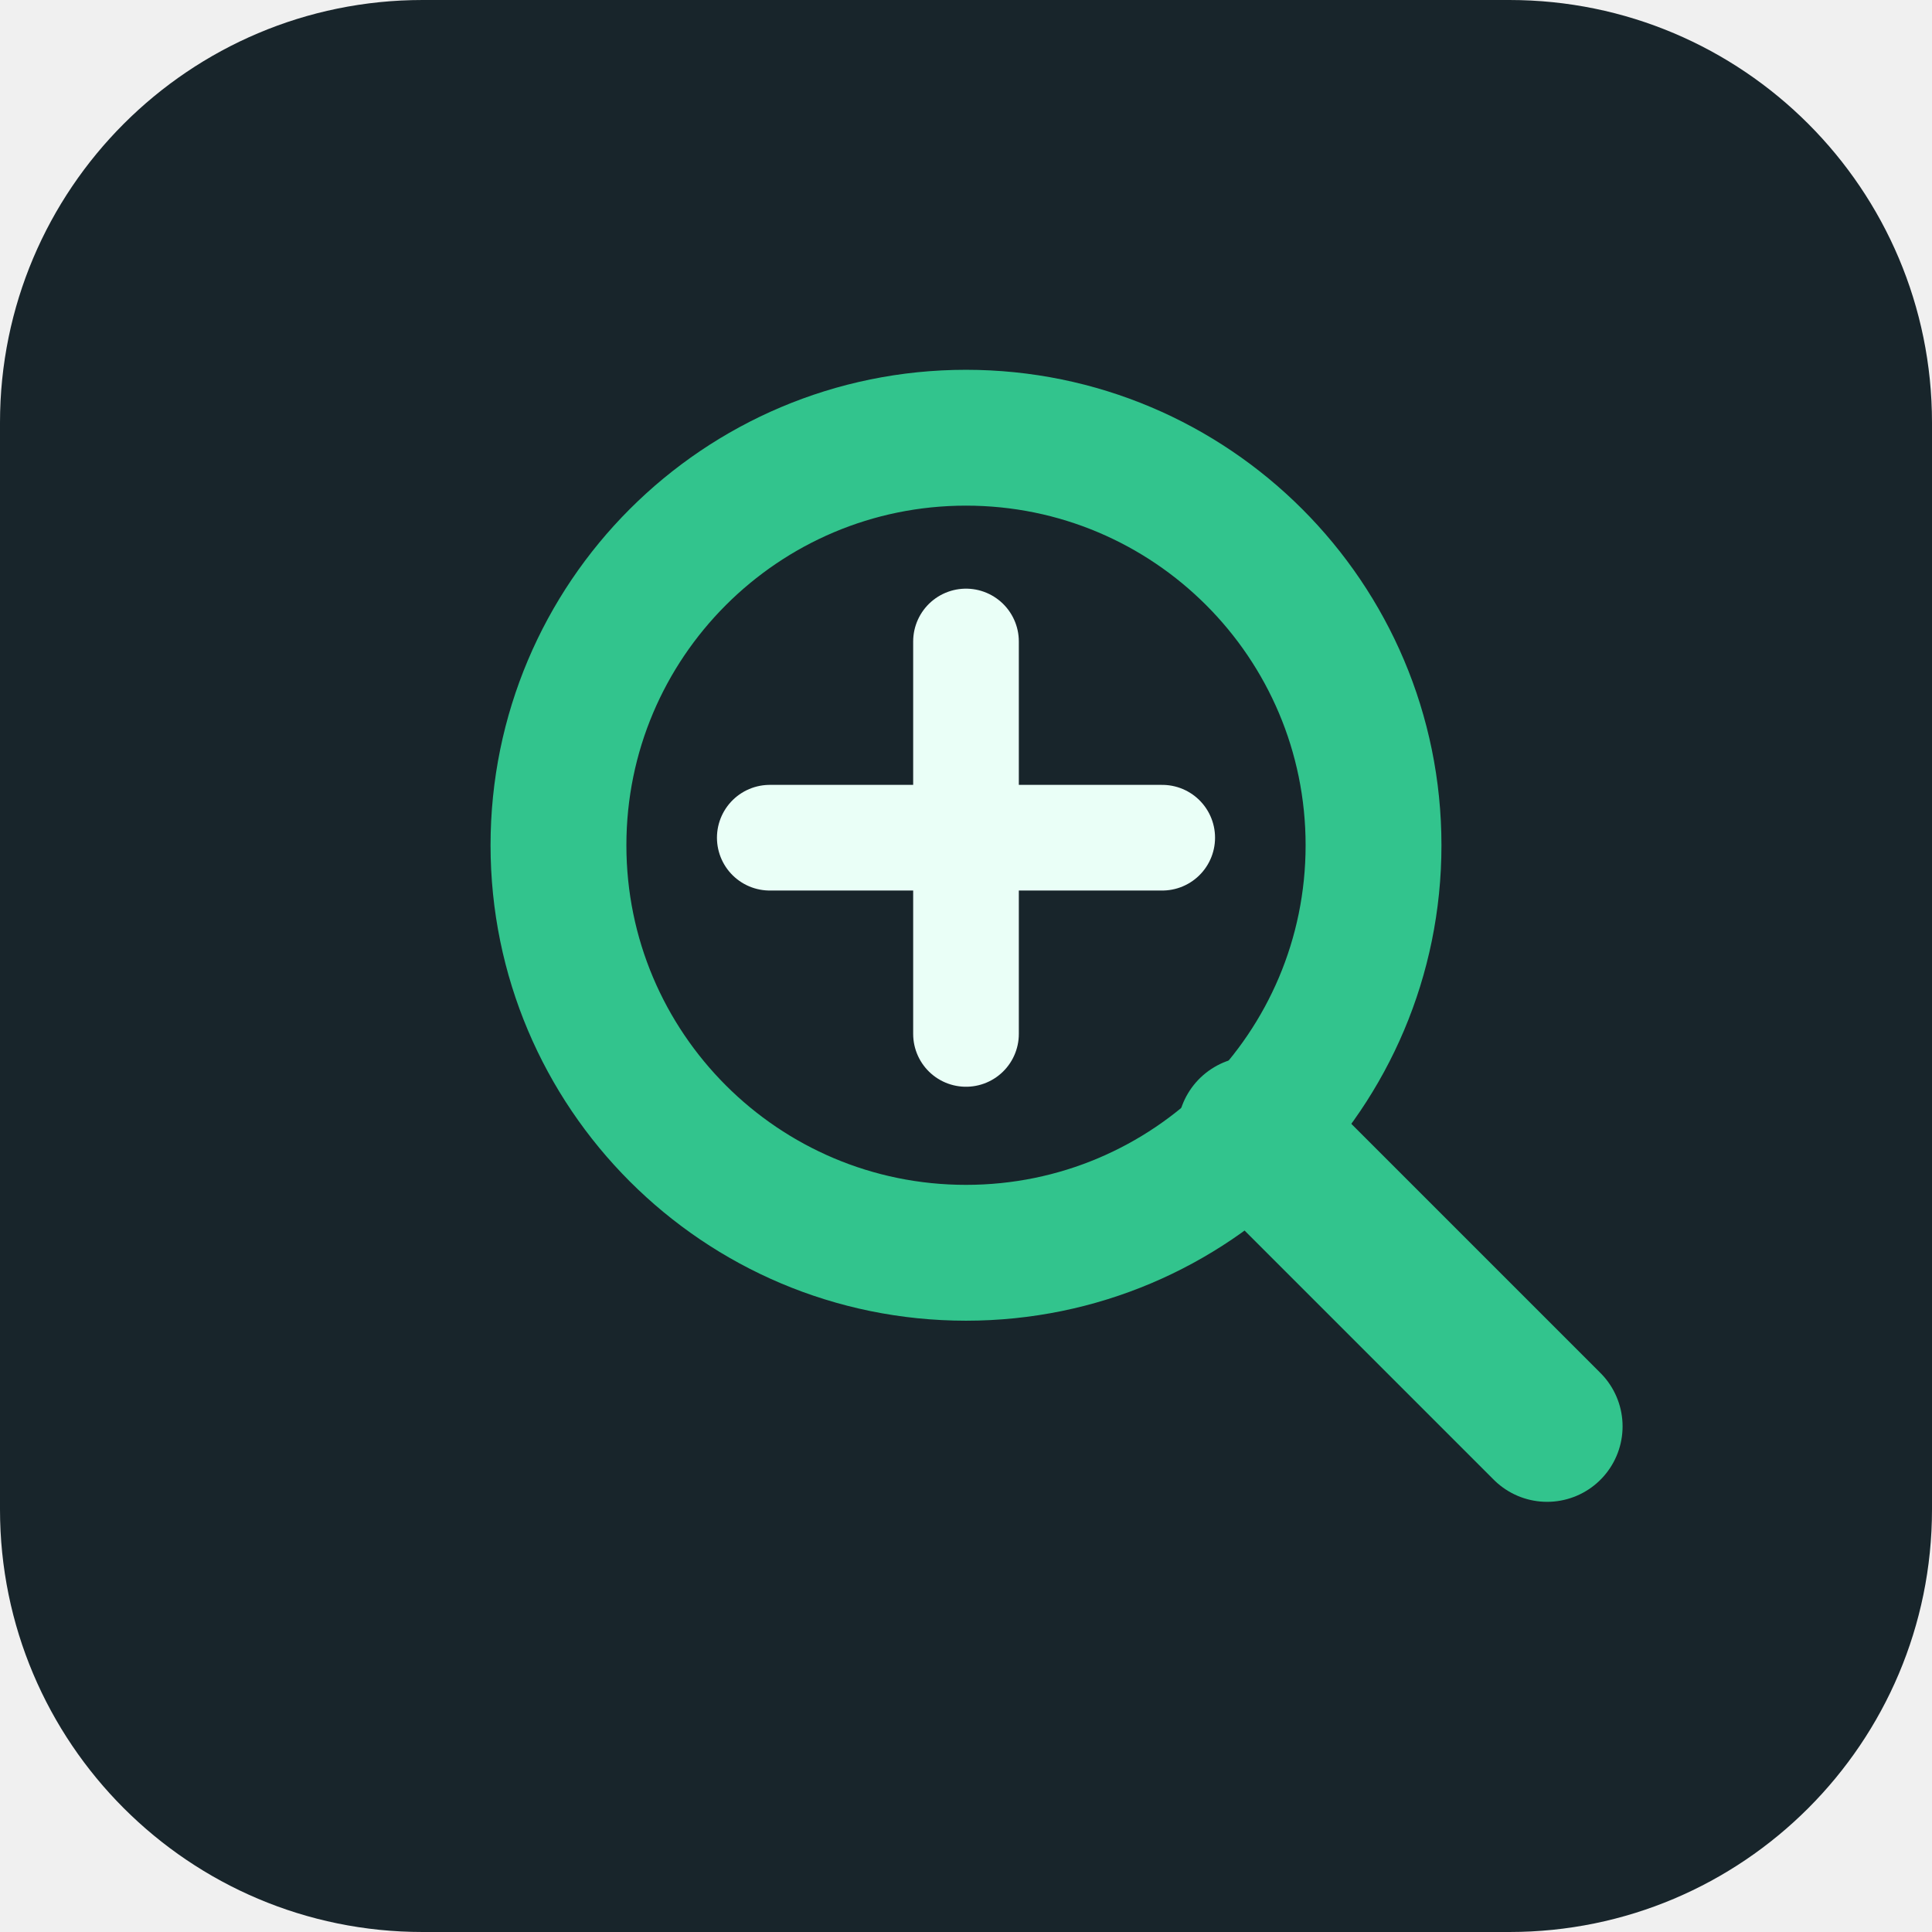
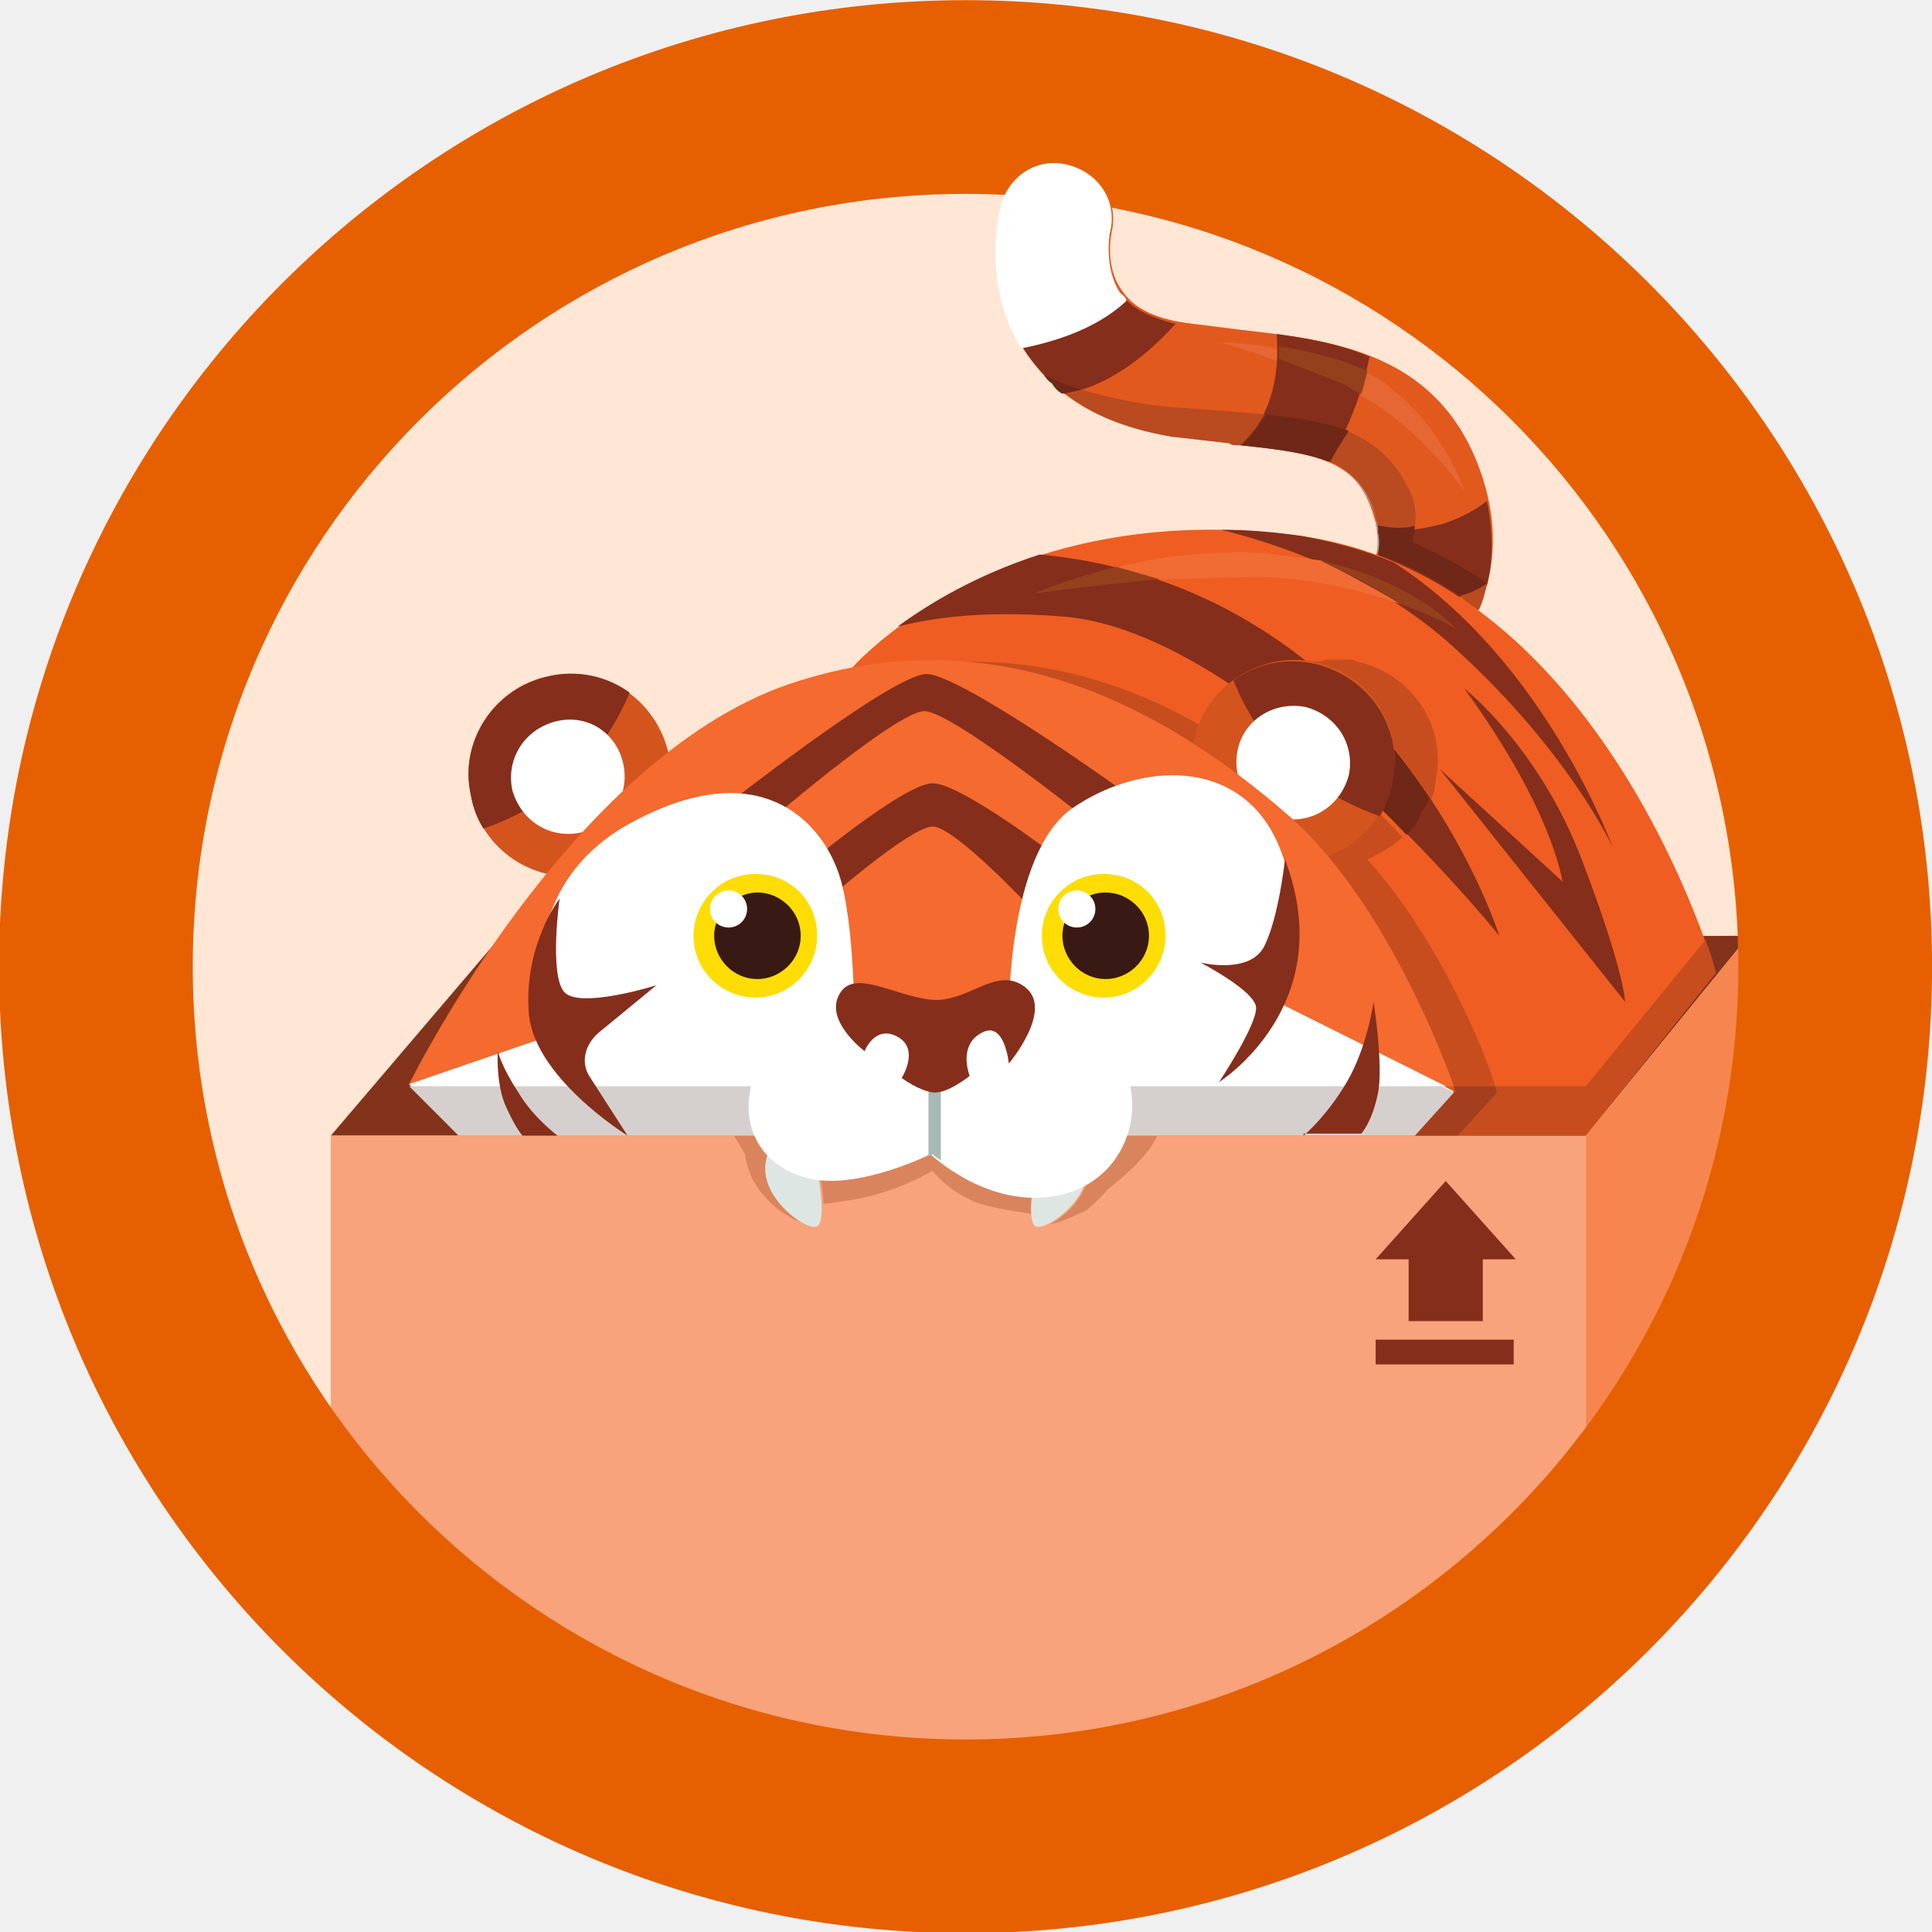
- <svg xmlns="http://www.w3.org/2000/svg" viewBox="0 0 256 256" role="img" aria-label="Prowlarr">
-   <rect width="256" height="256" rx="56" fill="#18252b" />
-   <circle cx="128" cy="112" r="54" fill="none" stroke="#32c48d" stroke-width="18" />
-   <path d="m166 150 39 39" stroke="#32c48d" stroke-width="20" stroke-linecap="round" />
-   <path d="M102 111h52M128 85v52" stroke="#eafff7" stroke-width="14" stroke-linecap="round" />
+ <svg xmlns="http://www.w3.org/2000/svg" xml:space="preserve" id="svg10" x="0" y="0" version="1.1" viewBox="0 0 512 512">
+   <style>.st4{fill:#dee6e3}.st5{fill:#d4541e}.st6{fill:#852e1b}.st7{fill:#fff}.st11{fill:#6f2717}.st13{fill:#94401d}.st15{fill:#c74d1f}.st17{fill:#fddd04}.st18{fill:#391913}</style>
+   <g id="g18" transform="matrix(1.33333 0 0 -1.33333 198.628 515.837)">
+     <g id="g2248" transform="translate(425.097 -1123.349)scale(4.096)">
+       <circle id="path2188" cx="-93.3" cy="321.8" r="45" style="fill-rule:evenodd;clip-rule:evenodd;fill:#ffe6d5" />
+       <path id="path568" d="m-124.1 313.6 8.1 9.5 60.7.2-7.9-9.7z" style="fill:#83331b" />
+       <path id="path570" d="M-124.1 313.6v-25.5c4.6-.2 8.1-2 8.1-4.1h47.2c-.4.5-.6 1.1-.6 1.7 0 2.2 2.7 4 6.2 4.2v23.7z" style="fill:#f8a37b" />
+       <path id="path572" d="M-89.2 309.3c1 .5 2.5 2.1 1.6 3.7-.2.3-.3.5-.5.6h4.1c-.5-1.2-2.4-2.6-2.4-2.6s-.2-.3-1-1c-.6-.3-1.3-.6-1.8-.7m-12.1.1c-.5.2-1.2.6-1.7 1.2-.9.9-1 2.1-1 2.1l-.6 1h2.4c-.2-.1-.3-.3-.5-.6-.9-1.6.5-3.1 1.4-3.7m11.2.4c-.5.1-1.5.2-2.5.5-1.5.5-2.3 1.6-2.3 1.6s-1.6-1-3.8-1.4c-.7-.1-1.2-.2-1.5-.2 0 .7-.2 1.5-.2 1.5s-.4 1.3-1 1.7h12.6c-.6-.4-1-1.7-1-1.7s-.3-1.1-.3-2" style="fill:#da845d" />
+       <path id="path574" d="M-100.5 311.9s.5-2.4 0-2.7-3.5 1.8-2.2 3.9c1.2 2 2.2-1.2 2.2-1.2" class="st4" />
+       <path id="path576" d="M-89.9 311.9s-.5-2.4 0-2.7 3.5 1.8 2.2 3.9c-1.2 2-2.2-1.2-2.2-1.2" class="st4" />
+       <path id="path578" d="M-107.7 332.1c.6-2.7-1.2-5.3-3.8-5.8-2.7-.6-5.3 1.2-5.8 3.8-.6 2.7 1.2 5.3 3.8 5.8 2.6.6 5.2-1.1 5.8-3.8" class="st5" />
+       <path id="path580" d="M-109.6 335.1c-1.1.8-2.5 1.1-3.9.8-2.7-.6-4.4-3.2-3.8-5.8.1-.6.3-1.1.6-1.6 2.1.7 5.4 2.5 7.1 6.6" class="st6" />
+       <path id="path582" d="M-109.9 331.6c.3-1.5-.6-2.9-2.1-3.3-1.5-.3-2.9.6-3.3 2.1-.3 1.5.6 2.9 2.1 3.3 1.6.4 3-.6 3.3-2.1" class="st7" />
+       <path id="path584" d="M-76.1 333c-1.1 0-2.2.7-2.6 1.9-.5 1.4.3 3 1.7 3.4.8.3 4.6 1.8 3.5 5.4-.8 2.6-2.4 3-7 3.5-.9.1-1.7.2-2.6.3-3.3.5-5.7 1.8-7.2 4-2.2 3.2-1.3 6.9-1.2 7.3.4 1.5 1.9 2.3 3.3 2 1.5-.4 2.3-1.9 2-3.3 0 0-.4-1.7.5-2.9.6-.9 1.7-1.4 3.4-1.6l2.4-.3c4.3-.5 9.7-1 11.7-7.2 2.1-6.6-3-10.9-7-12.2-.3-.3-.6-.3-.9-.3" style="fill:#e2591e" />
+       <path id="path588" d="m-85.8 354.5-.1.1c-1.8-1.1-4.1-1.4-5.3-1.4.2-.6.5-1.1.9-1.7.5-.7 1.1-1.3 1.8-1.9 2.4.4 4.3 2.2 5.4 3.4q-1.95.45-2.7 1.5" class="st6" />
+       <path id="path590" d="M-80 347.1c2-.2 3.3-.4 4.3-.8.7 1.1 1.6 3 2 5.1-1.4.6-3 .9-4.5 1.1.1-1.5 0-3.8-1.8-5.4" class="st6" />
+       <path id="path592" d="M-68 340.3c.3 1.2.3 2.6 0 4.1-.5-.4-1.2-.8-2.1-1.1-1.5-.4-2.5-.4-3.2-.3.3-1.5-.3-2.6-1.1-3.3 2.4-.9 4.8-.2 6.4.6" class="st6" />
+       <path id="path594" d="M-73.3 341.8v1.2c0 .2-.1.5-.2.7.1-.2.1-.3.1-.5.2-.5.2-1 .1-1.4m-.1 1.9c-.4 1.3-1.1 2.1-2.2 2.6 1.1-.5 1.7-1.3 2.2-2.6m-6.6 3.4c-.2 0-.4 0-.5.1-.9.1-1.7.2-2.6.3h-.1.1c.9-.1 1.8-.2 2.6-.3.2-.1.4-.1.5-.1m-3.3.4" style="fill:#83bad2" />
+       <path id="path596" d="M-68.4 339.1c-.3.2-.6.4-.9.7.5.2.9.4 1.3.6-.1-.5-.2-.9-.4-1.3m-4 4c-.4 0-.7 0-.9.1 0 .2-.1.3-.1.5-.4 1.3-1.1 2.1-2.2 2.6.2.4.5.9.8 1.5 1.4-.6 2.3-1.4 3-2.8q.45-.9.3-1.8c-.3-.1-.6-.1-.9-.1m-7.6 4c-.2 0-.4 0-.5.1-.9.1-1.7.2-2.6.3h-.1c-2.4.4-4.4 1.2-5.8 2.6l.5-.5c.3 0 .6.1.8.2 1.4-.4 3.1-.8 5.2-.9 1.4-.1 2.6-.2 3.7-.3-.3-.5-.6-1-1.2-1.5" style="fill:#ba4a1f" />
+       <path id="path598" d="M-88.6 349.6c-.2.1-.4.3-.5.5-.2.1-.3.3-.4.4.5-.2 1.1-.5 1.8-.7-.3-.1-.6-.1-.9-.2" class="st11" />
+       <path id="path600" d="M-75.6 346.3c-1 .4-2.4.6-4.3.8q.75.75 1.2 1.5c1.6-.2 2.9-.4 4-.8q-.6-.9-.9-1.5" class="st11" />
+       <path id="path602" d="M-69.3 339.8c-1.2.8-2.5 1.5-4 2 .1.4.1.9 0 1.4.2 0 .5-.1.9-.1.3 0 .6 0 .9.1 0-.3-.1-.6-.1-.8 1.3-.6 2.5-1.2 3.6-2-.4-.3-.9-.5-1.3-.6" class="st11" />
+       <path id="path604" d="M-69.1 344.9s-2.2 3.1-5 4.6c.1.4.2.7.3 1.1.5-.2.9-.5 1.2-.8 2.5-1.9 3.5-4.9 3.5-4.9m-9.1 6.3c-1.6.6-2.8.9-2.8.9s1.2 0 2.8-.3z" style="fill:#e66733" />
+       <path id="path606" d="M-74.1 349.6c-.2.1-.5.2-.7.4-1.2.5-2.3.9-3.3 1.3v.6c1.4-.2 3-.6 4.3-1.2-.1-.4-.2-.8-.3-1.1" class="st13" />
+       <path id="path608" d="M-98.9 336.2s7.2 8.5 21.9 6.5c14.7-2.1 20.1-21.2 20.1-21.2l-6.3-7.9h-35.7z" style="fill:#ef5d22" />
+       <path id="path610" d="M-96.6 338.3c1.6.4 4 .8 7.9.5 9.3-.6 21.3-15.5 21.3-15.5s-5.3 16.9-22.3 18.5c-3.1-1-5.4-2.4-6.9-3.5" class="st6" />
+       <path id="path612" d="M-67.6 316h-2.1c-.6 1.6-3.5 9.2-8.1 13.2-3.8 3.3-9.3 7.1-16.2 7.4h1c5 0 9.3-1.8 12.7-4.1v.2c.1.7.4 1.3.8 1.9 2.8-2 5.4-4.4 7.4-6.5-.5-.5-1.1-.8-1.7-1.1 3.6-4 5.8-9.6 6.2-11m-3.1 13.9c-1.4 2.2-3.4 4.6-5.9 6.6.1 0 .1 0 .2.1h.1c.1 0 .3 0 .4.1h1.1c.2 0 .3 0 .5-.1 2.7-.6 4.4-3.2 3.8-5.8 0-.4-.1-.6-.2-.9" class="st15" />
+       <path id="path614" d="M-71.9 328.2c-2 2.1-4.6 4.5-7.4 6.5.3.4.7.8 1.1 1.1.1.1.3.2.4.3s.3.2.4.2c.1.1.3.1.4.2h.1c.1 0 .1 0 .2.1 2.6-2.1 4.5-4.5 5.9-6.6-.1-.3-.2-.5-.4-.7-.1-.5-.4-.8-.7-1.1" class="st11" />
+       <path id="path616" d="M-82.2 332.8c-.6-2.7 1.2-5.3 3.8-5.8 2.7-.6 5.3 1.2 5.8 3.8.6 2.7-1.2 5.3-3.8 5.8s-5.3-1.2-5.8-3.8" class="st5" />
+       <path id="path618" d="M-80.3 335.7c1.1.8 2.5 1.1 3.9.8 2.7-.6 4.4-3.2 3.8-5.8-.1-.6-.3-1.1-.6-1.6-2.2.8-5.5 2.5-7.1 6.6" class="st6" />
+       <path id="path620" d="M-80.1 332.3c-.3-1.5.6-2.9 2.1-3.3 1.5-.3 2.9.6 3.3 2.1.3 1.5-.6 2.9-2.1 3.3-1.5.3-3-.6-3.3-2.1" class="st7" />
+       <path id="path622" d="m-117.9 313.6-2.4 2.5s7.7 15.7 18.4 19.4c10.6 3.6 19-1.8 24.2-6.3s8.2-13.5 8.2-13.5l-1.9-2.1z" style="fill:#f46a2f" />
+       <path id="path624" d="M-105.6 329.1s8.7 6.9 10.4 6.9 10-6 10-6l-1.4-1.7s-7.3 5.9-8.7 5.9-8.2-5.9-8.2-5.9z" class="st6" />
+       <path id="path626" d="M-101.3 326.5s5 4.2 6.4 4.2 6.2-3.7 6.2-3.7l-1.3-2.5s-3.8 4.1-4.9 4.1-5.4-3.8-5.4-3.8z" class="st6" />
+       <path id="path628" d="m-120.3 316.1 6.7 2.3s-2.2 7 4.1 10.4 9.1-.1 9.9-2.1c.9-2 .9-7.3.9-7.3h7.5s-.1 7.9 3.1 10.1 8 2.5 9.9-1.6c1.9-4.2 0-7.8 0-7.8l8.6-4.3-1.9-2.1h-46.4z" class="st7" />
+       <path id="path630" d="M-100.5 323.3c0-1.6-1.3-3-3-3-1.6 0-3 1.3-3 3 0 1.6 1.3 3 3 3s3-1.3 3-3" class="st17" />
+       <path id="path632" d="M-101.3 323.3c0-1.2-1-2.1-2.1-2.1-1.2 0-2.1 1-2.1 2.1s1 2.1 2.1 2.1 2.1-.9 2.1-2.1" class="st18" />
+       <path id="path634" d="M-103.9 324.6c0-.5-.4-.9-.9-.9s-.9.4-.9.9.4.9.9.9.9-.4.9-.9" class="st7" />
+       <path id="path636" d="M-83.6 323.3c0-1.6-1.3-3-3-3-1.6 0-3 1.3-3 3 0 1.6 1.3 3 3 3s3-1.3 3-3" class="st17" />
+       <path id="path638" d="M-84.4 323.3c0-1.2-1-2.1-2.1-2.1-1.2 0-2.1 1-2.1 2.1s.9 2.1 2.1 2.1c1.1 0 2.1-.9 2.1-2.1" class="st18" />
+       <path id="path640" d="M-87 324.6c0-.5-.4-.9-.9-.9s-.9.4-.9.9.4.9.9.9.9-.4.9-.9" class="st7" />
+       <path id="path642" d="M-63.2 313.6h-6.2l1.9 2.1s0 .1-.1.3h4.4l5.8 7.1c.4-1 .5-1.6.5-1.6z" class="st15" />
+       <path id="path644" d="M-69.4 313.6h-2.1l1.9 2.1s0 .1-.1.3h2.1c.1-.2.1-.3.1-.3z" style="fill:#a33f1e" />
+       <path id="path646" d="m-69.5 315.7-.6.3h.5c0-.2.1-.3.1-.3" style="fill:#de581d" />
+       <path id="path648" d="M-71.5 313.6h-46.4l-2.4 2.4h50.1l.6-.3z" style="fill:#d5d0cd" />
+       <path id="path650" d="M-99.6 320.1s-2.8-.7-3.9-3.4c-1-2.7.4-4.7 2.7-5.2 2.4-.5 5.8 1.2 5.8 1.2s2.8-2.7 6.2-2 4.5 4.5 2.8 6.9c-1.6 2.3-5.6 2.6-5.6 2.6s-6.1-1.8-8-.1" class="st7" />
+       <path id="path652" d="M-94.9 312.7s.1-.1.4-.3v4.3c0 .2-.2.3-.3.3-.2 0-.3-.2-.3-.3v-4.1c.1 0 .2.1.2.1" style="fill:#a6b9b5" />
+       <path id="path654" d="M-91.2 317.1s2.2 2.6.8 3.7-2.8-.8-4.6-.6-3.7 1.5-4.4.3c-.8-1.3 1.2-2.8 1.2-2.8s.5 1.3 1.6.7.2-2 .2-2 .8-.6 1.5-.7 1.8.8 1.8.8-.6 1.5.6 2.1c1.1.6 1.3-1.5 1.3-1.5" class="st6" />
+       <path id="path656" d="M-113 325.1s-1.7-2.2-1.5-5.4c.1-3.2 4.8-6.1 4.8-6.1l-1.8 2.8c-.5.7-.3 1.6.4 2.2l2.8 2.3s-3.8-1.2-4.5-.3-.2 4.5-.2 4.5" class="st6" />
+       <path id="path658" d="M-77.8 327s-.3-2.8-1-4.2-3.1-.8-3.1-.8 2.7-1.4 2.7-2.2c0-.9-1.8-3.6-1.8-3.6s5.9 3.7 3.2 10.8" class="st6" />
+       <path id="path660" d="M-113.1 313.6s-1.2.9-1.9 2.1c-.8 1.2-1 2-1 2s-.1-1.6.4-2.7.8-1.4.8-1.4z" class="st6" />
+       <path id="path662" d="M-76.9 313.6s1.1.9 2.1 2.6 1.3 3.9 1.3 3.9.5-3.2.2-4.5c-.3-1.4-.8-1.9-.8-1.9h-2.8" class="st6" />
+       <path id="path664" d="M-72.5 341.4c-1.4.6-2.9 1-4.5 1.3-1.4.2-2.6.3-3.9.3 2.4-.6 7.4-2.1 11.4-5.8 5.5-5 7.6-9.6 7.6-9.6s-3.3 9.1-10.6 13.8" class="st6" />
+       <path id="path666" d="M-69.1 335.3s3.6-2.8 5.7-8.3 2.1-6.9 2.1-6.9l-9 11.3 6-5.5c-.1 0-.3 3.2-4.8 9.4" class="st6" />
+       <path id="path668" d="m-55.3 323.3-7.9-9.7v-22.5c.6.8 1.3 1.2 2 1.2s1.4-.4 1.9-1.1l3.9 7.1v25z" style="fill:#f6854f" />
+       <path id="path670" d="M-71.7 304.6h3.5v3h1.6l-3.4 3.8-3.4-3.8h1.6v-3" class="st6" />
+       <path id="path672" d="M-70 303.7h-3.4v-1.2h6.7v1.2z" class="st6" />
+       <path id="path674" d="M-72.2 339.4c-1.7.6-4 1.2-6.5 1.3h-1c-1.4 0-2.8-.1-4.1-.1l-2.1.6c1.6.4 3.6.7 5.8.7.6 0 1.2 0 1.8-.1.8-.1 1.6-.2 2.3-.3 1.1-.6 2.5-1.3 3.8-2.1" style="fill:#f06c34" />
+       <path id="path676" d="M-90 339.9s1.6.7 4 1.3l2.1-.6c-3.3-.3-6.1-.7-6.1-.7" class="st13" />
+       <path id="path678" d="M-69.5 338.2s-1 .6-2.7 1.2c-1.3.9-2.6 1.5-3.9 2.1 4.6-1 6.6-3.3 6.6-3.3" class="st13" />
+       <path id="path1131" d="M-93.3 368.7c-25.9 0-46.9-21-46.9-46.9s21-46.9 46.9-46.9 46.9 21 46.9 46.9-21 46.9-46.9 46.9m0-9.4c20.7 0 37.5-16.8 37.5-37.5s-16.8-37.5-37.5-37.5-37.5 16.8-37.5 37.5 16.8 37.5 37.5 37.5" style="fill-rule:evenodd;clip-rule:evenodd;fill:#e66001" />
+       <path id="path586" d="M-85.8 354.5c-.8 1.2-.5 2.9-.5 2.9.4 1.5-.5 2.9-2 3.3s-2.9-.5-3.3-2c-.1-.4-.9-3.8 1-6.9 1.5.3 3.6.9 5.1 2.3 0 .2-.2.3-.3.4" class="st7" />
+     </g>
+   </g>
</svg>
